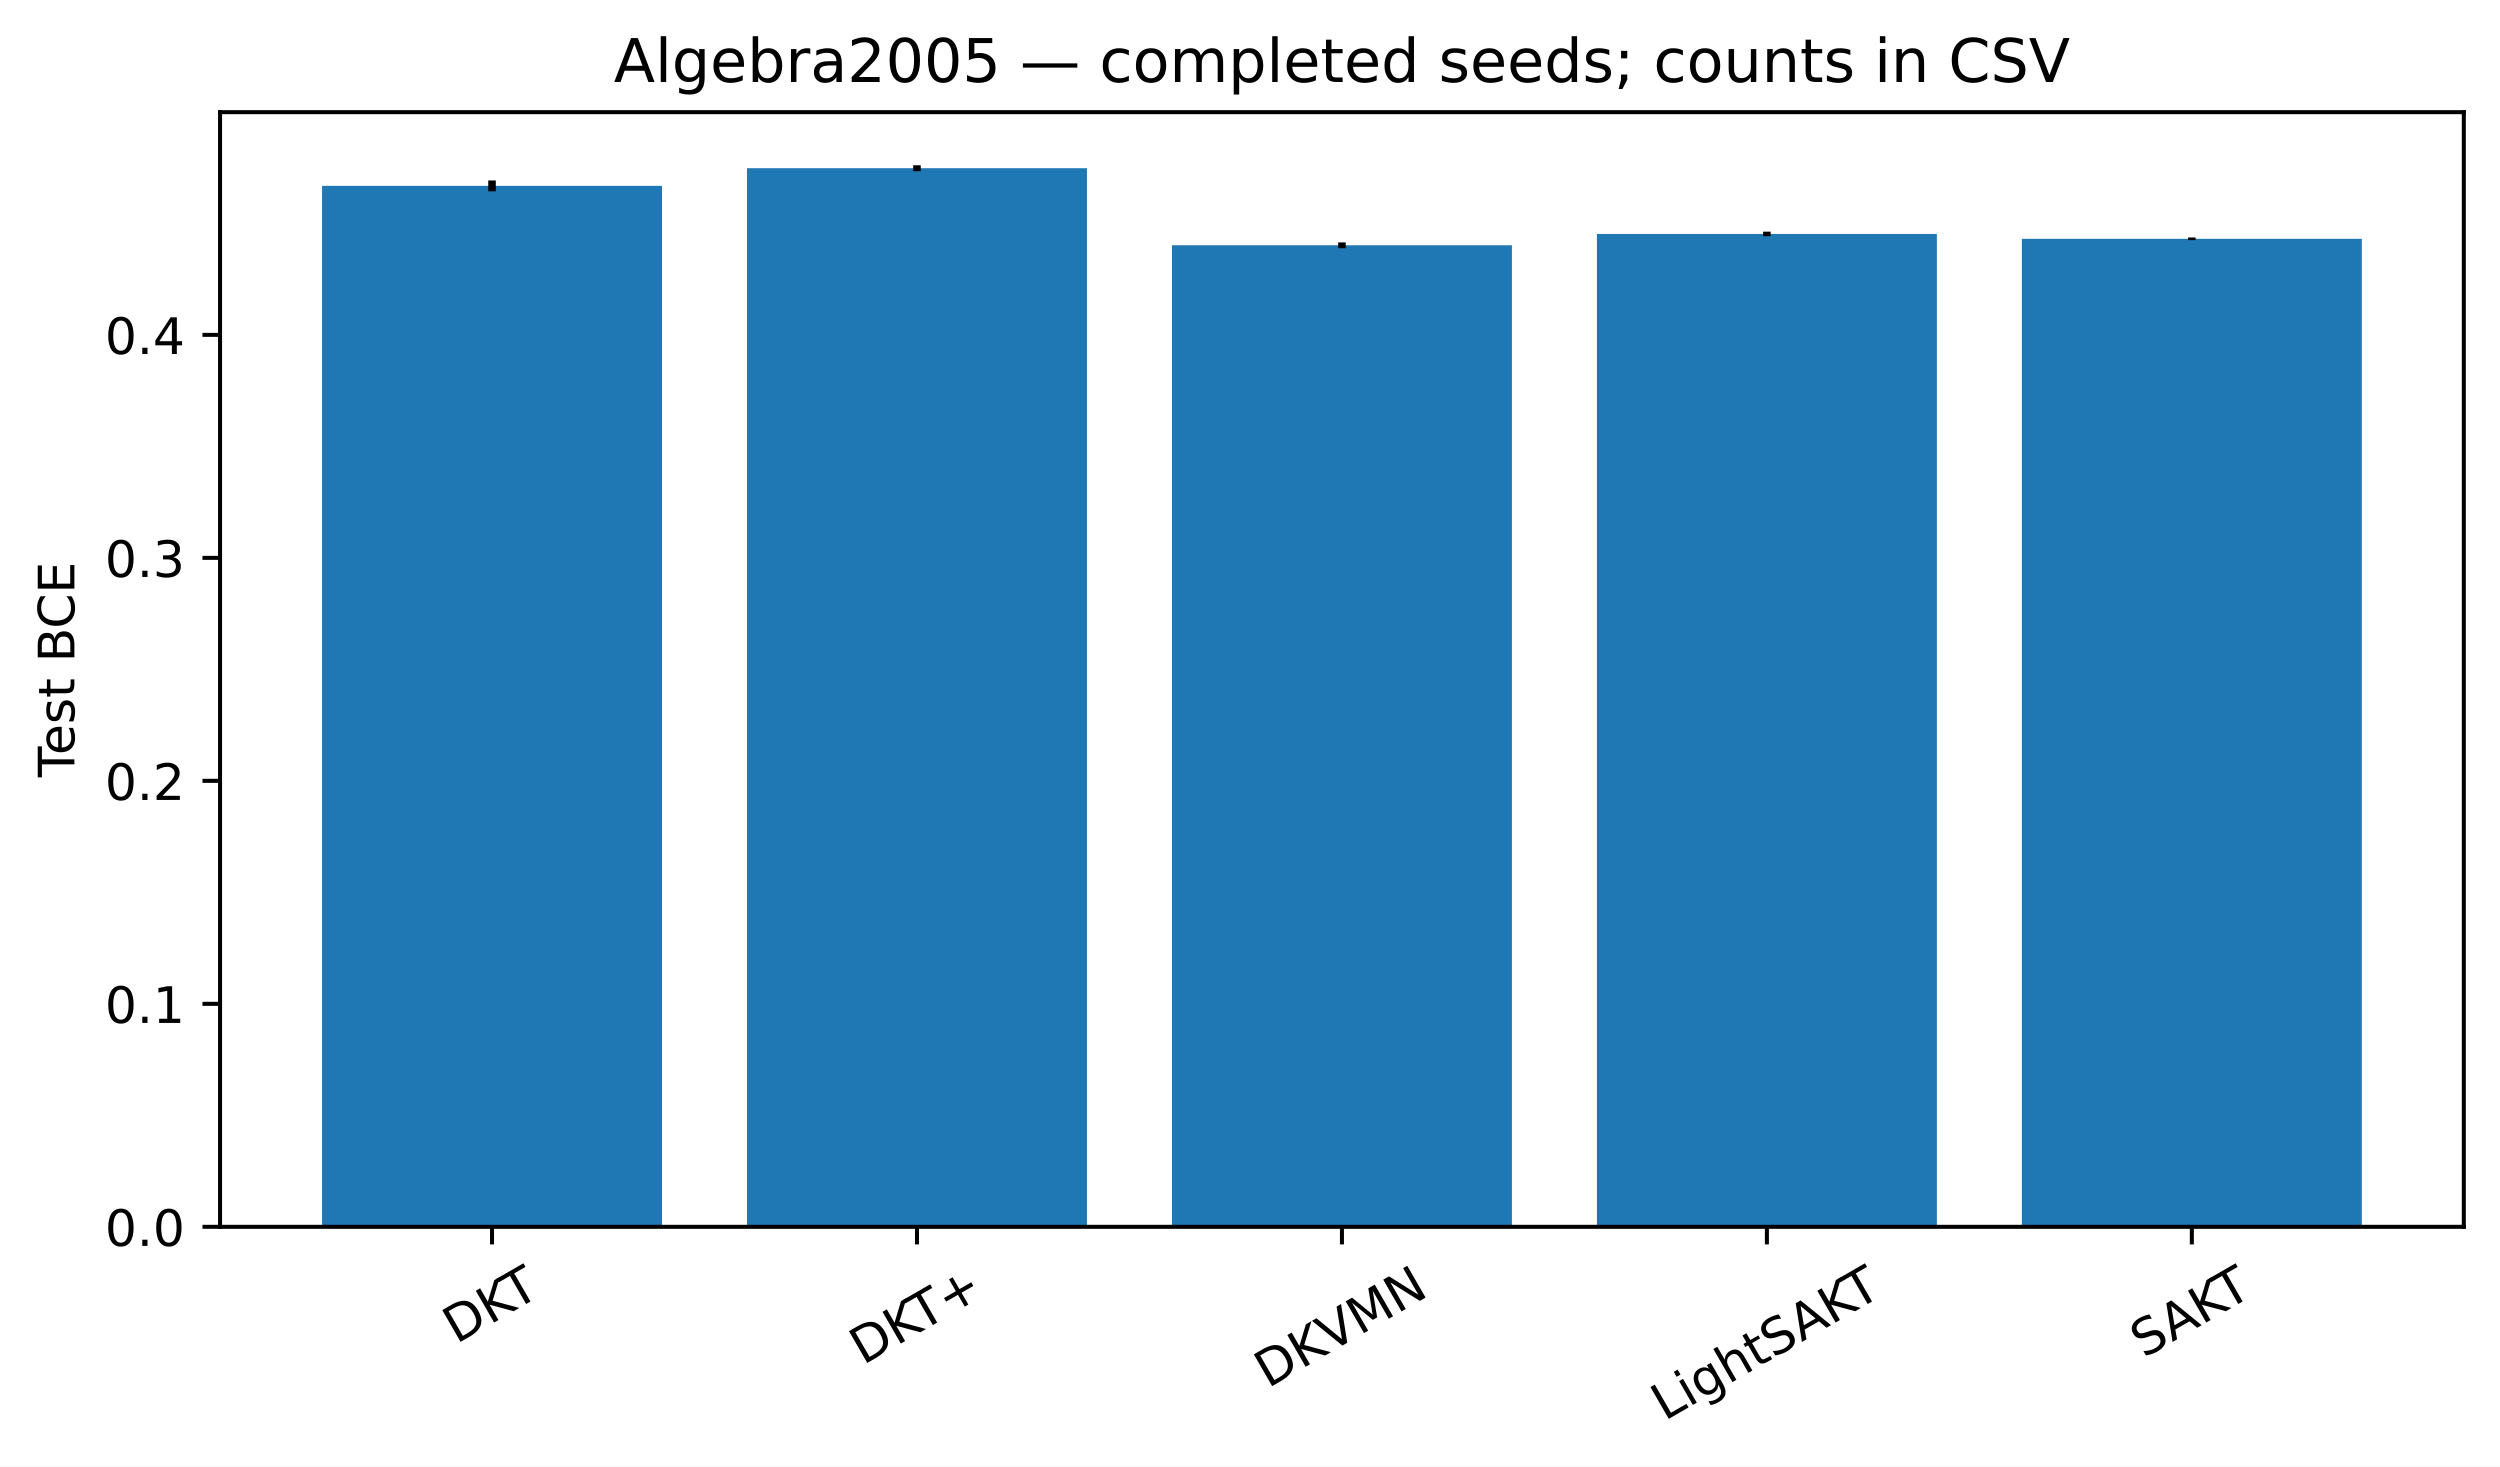
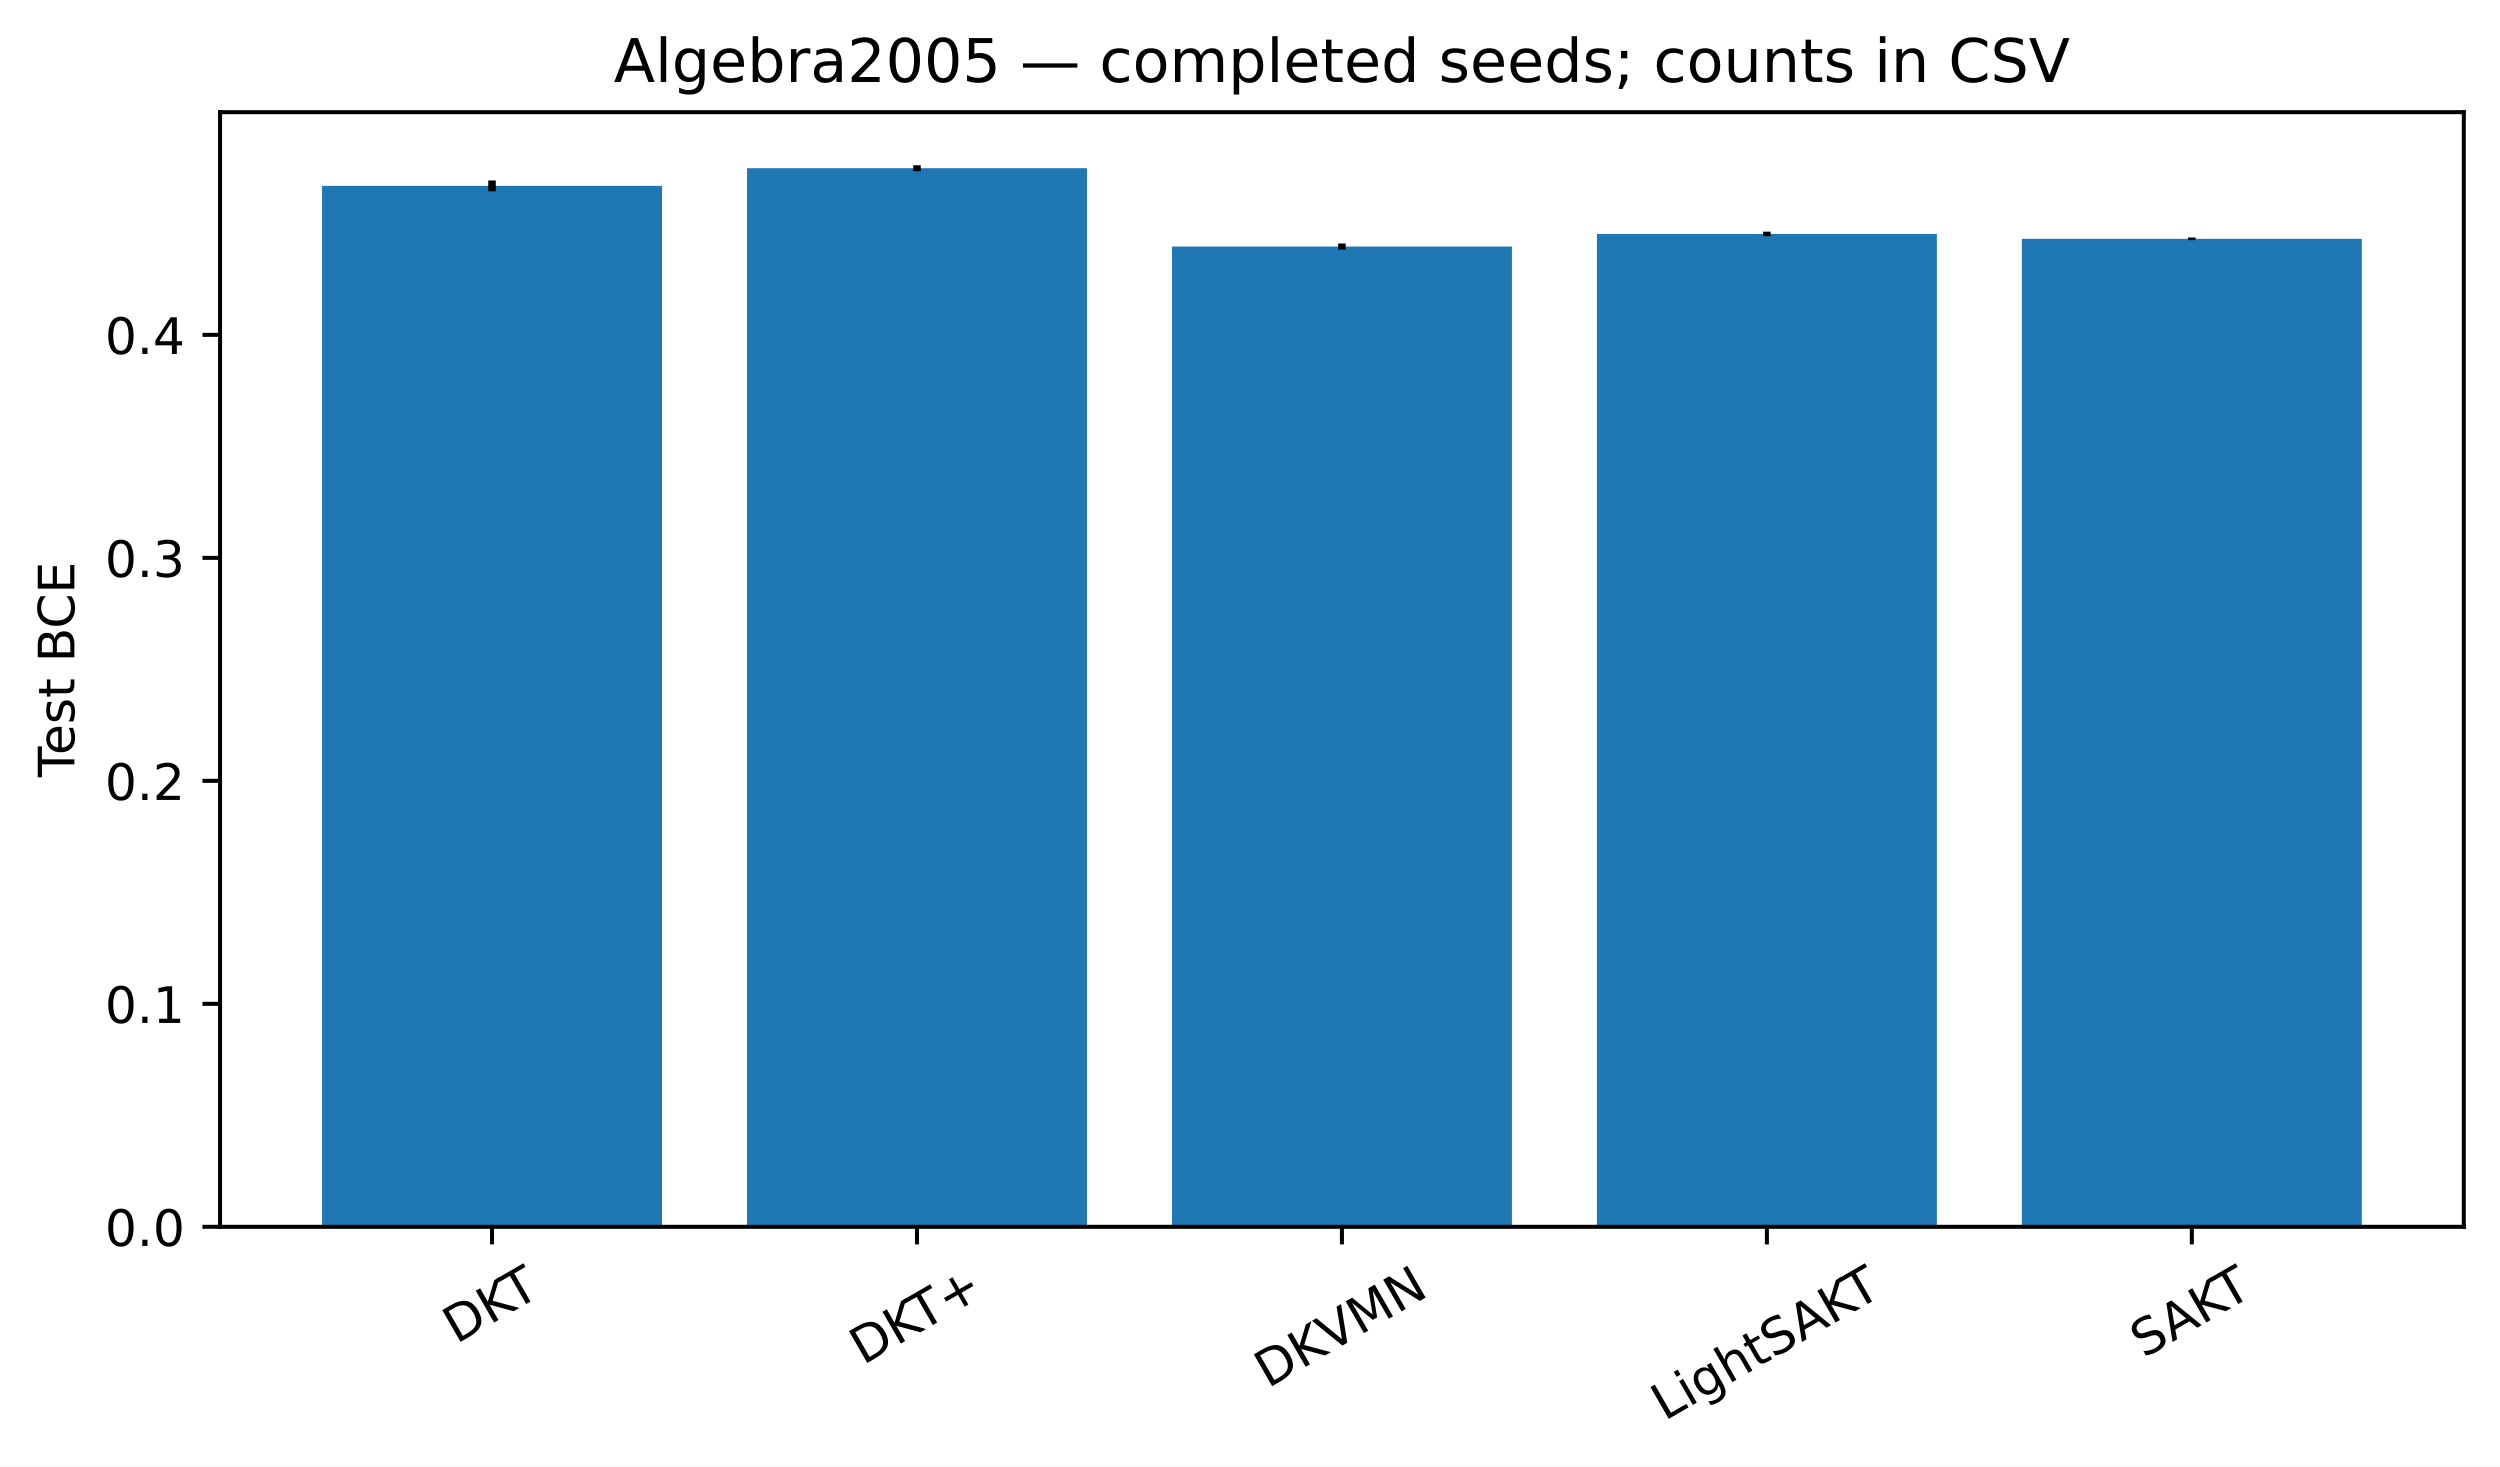
<svg xmlns="http://www.w3.org/2000/svg" xmlns:xlink="http://www.w3.org/1999/xlink" width="497.381pt" height="291.771pt" viewBox="0 0 497.381 291.771" version="1.1">
  <defs>
    <style type="text/css">*{stroke-linejoin: round; stroke-linecap: butt}</style>
  </defs>
  <g id="figure_1">
    <g id="patch_1">
      <path d="M 0 291.771  L 497.381 291.771  L 497.381 0  L 0 0  z " style="fill: #ffffff" />
    </g>
    <g id="axes_1">
      <g id="patch_2">
        <path d="M 43.781 244.078  L 490.181 244.078  L 490.181 22.318  L 43.781 22.318  z " style="fill: #ffffff" />
      </g>
      <g id="patch_3">
        <path d="M 64.072 244.078  L 131.709 244.078  L 131.709 36.981  L 64.072 36.981  z " clip-path="url(#p19d325cc66)" style="fill: #1f77b4" />
      </g>
      <g id="patch_4">
        <path d="M 148.618 244.078  L 216.254 244.078  L 216.254 33.47  L 148.618 33.47  z " clip-path="url(#p19d325cc66)" style="fill: #1f77b4" />
      </g>
      <g id="patch_5">
-         <path d="M 233.163 244.078  L 300.799 244.078  L 300.799 48.801  L 233.163 48.801  z " clip-path="url(#p19d325cc66)" style="fill: #1f77b4" />
+         <path d="M 233.163 244.078  L 300.799 244.078  L 300.799 49.051  L 233.163 49.051  z " clip-path="url(#p19d325cc66)" style="fill: #1f77b4" />
      </g>
      <g id="patch_6">
        <path d="M 317.709 244.078  L 385.345 244.078  L 385.345 46.541  L 317.709 46.541  z " clip-path="url(#p19d325cc66)" style="fill: #1f77b4" />
      </g>
      <g id="patch_7">
        <path d="M 402.254 244.078  L 469.89 244.078  L 469.89 47.505  L 402.254 47.505  z " clip-path="url(#p19d325cc66)" style="fill: #1f77b4" />
      </g>
      <g id="matplotlib.axis_1">
        <g id="xtick_1">
          <g id="line2d_1">
            <defs>
              <path id="m6bb04aeb66" d="M 0 0  L 0 3.5  " style="stroke: #000000; stroke-width: 0.8" />
            </defs>
            <g>
              <use xlink:href="#m6bb04aeb66" x="97.89" y="244.078" style="stroke: #000000; stroke-width: 0.8" />
            </g>
          </g>
          <g id="text_1">
            <g transform="translate(90.78704 267.4539) rotate(-30) scale(0.1 -0.1)">
              <defs>
                <path id="DejaVuSans-44" d="M 1259 4147  L 1259 519  L 2022 519  Q 2988 519 3436 956  Q 3884 1394 3884 2338  Q 3884 3275 3436 3711  Q 2988 4147 2022 4147  L 1259 4147  z M 628 4666  L 1925 4666  Q 3281 4666 3915 4102  Q 4550 3538 4550 2338  Q 4550 1131 3912 565  Q 3275 0 1925 0  L 628 0  L 628 4666  z " transform="scale(0.015625)" />
                <path id="DejaVuSans-4b" d="M 628 4666  L 1259 4666  L 1259 2694  L 3353 4666  L 4166 4666  L 1850 2491  L 4331 0  L 3500 0  L 1259 2247  L 1259 0  L 628 0  L 628 4666  z " transform="scale(0.015625)" />
                <path id="DejaVuSans-54" d="M -19 4666  L 3928 4666  L 3928 4134  L 2272 4134  L 2272 0  L 1638 0  L 1638 4134  L -19 4134  L -19 4666  z " transform="scale(0.015625)" />
              </defs>
              <use xlink:href="#DejaVuSans-44" />
              <use xlink:href="#DejaVuSans-4b" x="77.002" />
              <use xlink:href="#DejaVuSans-54" x="134.828" />
            </g>
          </g>
        </g>
        <g id="xtick_2">
          <g id="line2d_2">
            <g>
              <use xlink:href="#m6bb04aeb66" x="182.436" y="244.078" style="stroke: #000000; stroke-width: 0.8" />
            </g>
          </g>
          <g id="text_2">
            <g transform="translate(171.704 271.6437) rotate(-30) scale(0.1 -0.1)">
              <defs>
                <path id="DejaVuSans-2b" d="M 2944 4013  L 2944 2272  L 4684 2272  L 4684 1741  L 2944 1741  L 2944 0  L 2419 0  L 2419 1741  L 678 1741  L 678 2272  L 2419 2272  L 2419 4013  L 2944 4013  z " transform="scale(0.015625)" />
              </defs>
              <use xlink:href="#DejaVuSans-44" />
              <use xlink:href="#DejaVuSans-4b" x="77.002" />
              <use xlink:href="#DejaVuSans-54" x="134.828" />
              <use xlink:href="#DejaVuSans-2b" x="195.912" />
            </g>
          </g>
        </g>
        <g id="xtick_3">
          <g id="line2d_3">
            <g>
              <use xlink:href="#m6bb04aeb66" x="266.981" y="244.078" style="stroke: #000000; stroke-width: 0.8" />
            </g>
          </g>
          <g id="text_3">
            <g transform="translate(252.2495 276.2625) rotate(-30) scale(0.1 -0.1)">
              <defs>
                <path id="DejaVuSans-56" d="M 1831 0  L 50 4666  L 709 4666  L 2188 738  L 3669 4666  L 4325 4666  L 2547 0  L 1831 0  z " transform="scale(0.015625)" />
                <path id="DejaVuSans-4d" d="M 628 4666  L 1569 4666  L 2759 1491  L 3956 4666  L 4897 4666  L 4897 0  L 4281 0  L 4281 4097  L 3078 897  L 2444 897  L 1241 4097  L 1241 0  L 628 0  L 628 4666  z " transform="scale(0.015625)" />
                <path id="DejaVuSans-4e" d="M 628 4666  L 1478 4666  L 3547 763  L 3547 4666  L 4159 4666  L 4159 0  L 3309 0  L 1241 3903  L 1241 0  L 628 0  L 628 4666  z " transform="scale(0.015625)" />
              </defs>
              <use xlink:href="#DejaVuSans-44" />
              <use xlink:href="#DejaVuSans-4b" x="77.002" />
              <use xlink:href="#DejaVuSans-56" x="142.578" />
              <use xlink:href="#DejaVuSans-4d" x="210.986" />
              <use xlink:href="#DejaVuSans-4e" x="297.266" />
            </g>
          </g>
        </g>
        <g id="xtick_4">
          <g id="line2d_4">
            <g>
              <use xlink:href="#m6bb04aeb66" x="351.527" y="244.078" style="stroke: #000000; stroke-width: 0.8" />
            </g>
          </g>
          <g id="text_4">
            <g transform="translate(331.159 282.7703) rotate(-30) scale(0.1 -0.1)">
              <defs>
                <path id="DejaVuSans-4c" d="M 628 4666  L 1259 4666  L 1259 531  L 3531 531  L 3531 0  L 628 0  L 628 4666  z " transform="scale(0.015625)" />
                <path id="DejaVuSans-69" d="M 603 3500  L 1178 3500  L 1178 0  L 603 0  L 603 3500  z M 603 4863  L 1178 4863  L 1178 4134  L 603 4134  L 603 4863  z " transform="scale(0.015625)" />
                <path id="DejaVuSans-67" d="M 2906 1791  Q 2906 2416 2648 2759  Q 2391 3103 1925 3103  Q 1463 3103 1205 2759  Q 947 2416 947 1791  Q 947 1169 1205 825  Q 1463 481 1925 481  Q 2391 481 2648 825  Q 2906 1169 2906 1791  z M 3481 434  Q 3481 -459 3084 -895  Q 2688 -1331 1869 -1331  Q 1566 -1331 1297 -1286  Q 1028 -1241 775 -1147  L 775 -588  Q 1028 -725 1275 -790  Q 1522 -856 1778 -856  Q 2344 -856 2625 -561  Q 2906 -266 2906 331  L 2906 616  Q 2728 306 2450 153  Q 2172 0 1784 0  Q 1141 0 747 490  Q 353 981 353 1791  Q 353 2603 747 3093  Q 1141 3584 1784 3584  Q 2172 3584 2450 3431  Q 2728 3278 2906 2969  L 2906 3500  L 3481 3500  L 3481 434  z " transform="scale(0.015625)" />
                <path id="DejaVuSans-68" d="M 3513 2113  L 3513 0  L 2938 0  L 2938 2094  Q 2938 2591 2744 2837  Q 2550 3084 2163 3084  Q 1697 3084 1428 2787  Q 1159 2491 1159 1978  L 1159 0  L 581 0  L 581 4863  L 1159 4863  L 1159 2956  Q 1366 3272 1645 3428  Q 1925 3584 2291 3584  Q 2894 3584 3203 3211  Q 3513 2838 3513 2113  z " transform="scale(0.015625)" />
                <path id="DejaVuSans-74" d="M 1172 4494  L 1172 3500  L 2356 3500  L 2356 3053  L 1172 3053  L 1172 1153  Q 1172 725 1289 603  Q 1406 481 1766 481  L 2356 481  L 2356 0  L 1766 0  Q 1100 0 847 248  Q 594 497 594 1153  L 594 3053  L 172 3053  L 172 3500  L 594 3500  L 594 4494  L 1172 4494  z " transform="scale(0.015625)" />
                <path id="DejaVuSans-53" d="M 3425 4513  L 3425 3897  Q 3066 4069 2747 4153  Q 2428 4238 2131 4238  Q 1616 4238 1336 4038  Q 1056 3838 1056 3469  Q 1056 3159 1242 3001  Q 1428 2844 1947 2747  L 2328 2669  Q 3034 2534 3370 2195  Q 3706 1856 3706 1288  Q 3706 609 3251 259  Q 2797 -91 1919 -91  Q 1588 -91 1214 -16  Q 841 59 441 206  L 441 856  Q 825 641 1194 531  Q 1563 422 1919 422  Q 2459 422 2753 634  Q 3047 847 3047 1241  Q 3047 1584 2836 1778  Q 2625 1972 2144 2069  L 1759 2144  Q 1053 2284 737 2584  Q 422 2884 422 3419  Q 422 4038 858 4394  Q 1294 4750 2059 4750  Q 2388 4750 2728 4690  Q 3069 4631 3425 4513  z " transform="scale(0.015625)" />
                <path id="DejaVuSans-41" d="M 2188 4044  L 1331 1722  L 3047 1722  L 2188 4044  z M 1831 4666  L 2547 4666  L 4325 0  L 3669 0  L 3244 1197  L 1141 1197  L 716 0  L 50 0  L 1831 4666  z " transform="scale(0.015625)" />
              </defs>
              <use xlink:href="#DejaVuSans-4c" />
              <use xlink:href="#DejaVuSans-69" x="55.713" />
              <use xlink:href="#DejaVuSans-67" x="83.496" />
              <use xlink:href="#DejaVuSans-68" x="146.973" />
              <use xlink:href="#DejaVuSans-74" x="210.352" />
              <use xlink:href="#DejaVuSans-53" x="249.561" />
              <use xlink:href="#DejaVuSans-41" x="314.912" />
              <use xlink:href="#DejaVuSans-4b" x="383.32" />
              <use xlink:href="#DejaVuSans-54" x="441.146" />
            </g>
          </g>
        </g>
        <g id="xtick_5">
          <g id="line2d_5">
            <g>
              <use xlink:href="#m6bb04aeb66" x="436.072" y="244.078" style="stroke: #000000; stroke-width: 0.8" />
            </g>
          </g>
          <g id="text_5">
            <g transform="translate(426.5108 270.2922) rotate(-30) scale(0.1 -0.1)">
              <use xlink:href="#DejaVuSans-53" />
              <use xlink:href="#DejaVuSans-41" x="65.352" />
              <use xlink:href="#DejaVuSans-4b" x="133.76" />
              <use xlink:href="#DejaVuSans-54" x="191.586" />
            </g>
          </g>
        </g>
      </g>
      <g id="matplotlib.axis_2">
        <g id="ytick_1">
          <g id="line2d_6">
            <defs>
              <path id="ma61371ea48" d="M 0 0  L -3.5 0  " style="stroke: #000000; stroke-width: 0.8" />
            </defs>
            <g>
              <use xlink:href="#ma61371ea48" x="43.781" y="244.078" style="stroke: #000000; stroke-width: 0.8" />
            </g>
          </g>
          <g id="text_6">
            <g transform="translate(20.87813 247.8773) scale(0.1 -0.1)">
              <defs>
                <path id="DejaVuSans-30" d="M 2034 4250  Q 1547 4250 1301 3770  Q 1056 3291 1056 2328  Q 1056 1369 1301 889  Q 1547 409 2034 409  Q 2525 409 2770 889  Q 3016 1369 3016 2328  Q 3016 3291 2770 3770  Q 2525 4250 2034 4250  z M 2034 4750  Q 2819 4750 3233 4129  Q 3647 3509 3647 2328  Q 3647 1150 3233 529  Q 2819 -91 2034 -91  Q 1250 -91 836 529  Q 422 1150 422 2328  Q 422 3509 836 4129  Q 1250 4750 2034 4750  z " transform="scale(0.015625)" />
                <path id="DejaVuSans-2e" d="M 684 794  L 1344 794  L 1344 0  L 684 0  L 684 794  z " transform="scale(0.015625)" />
              </defs>
              <use xlink:href="#DejaVuSans-30" />
              <use xlink:href="#DejaVuSans-2e" x="63.623" />
              <use xlink:href="#DejaVuSans-30" x="95.41" />
            </g>
          </g>
        </g>
        <g id="ytick_2">
          <g id="line2d_7">
            <g>
              <use xlink:href="#ma61371ea48" x="43.781" y="199.715" style="stroke: #000000; stroke-width: 0.8" />
            </g>
          </g>
          <g id="text_7">
            <g transform="translate(20.87813 203.514) scale(0.1 -0.1)">
              <defs>
                <path id="DejaVuSans-31" d="M 794 531  L 1825 531  L 1825 4091  L 703 3866  L 703 4441  L 1819 4666  L 2450 4666  L 2450 531  L 3481 531  L 3481 0  L 794 0  L 794 531  z " transform="scale(0.015625)" />
              </defs>
              <use xlink:href="#DejaVuSans-30" />
              <use xlink:href="#DejaVuSans-2e" x="63.623" />
              <use xlink:href="#DejaVuSans-31" x="95.41" />
            </g>
          </g>
        </g>
        <g id="ytick_3">
          <g id="line2d_8">
            <g>
              <use xlink:href="#ma61371ea48" x="43.781" y="155.351" style="stroke: #000000; stroke-width: 0.8" />
            </g>
          </g>
          <g id="text_8">
            <g transform="translate(20.87813 159.1507) scale(0.1 -0.1)">
              <defs>
                <path id="DejaVuSans-32" d="M 1228 531  L 3431 531  L 3431 0  L 469 0  L 469 531  Q 828 903 1448 1529  Q 2069 2156 2228 2338  Q 2531 2678 2651 2914  Q 2772 3150 2772 3378  Q 2772 3750 2511 3984  Q 2250 4219 1831 4219  Q 1534 4219 1204 4116  Q 875 4013 500 3803  L 500 4441  Q 881 4594 1212 4672  Q 1544 4750 1819 4750  Q 2544 4750 2975 4387  Q 3406 4025 3406 3419  Q 3406 3131 3298 2873  Q 3191 2616 2906 2266  Q 2828 2175 2409 1742  Q 1991 1309 1228 531  z " transform="scale(0.015625)" />
              </defs>
              <use xlink:href="#DejaVuSans-30" />
              <use xlink:href="#DejaVuSans-2e" x="63.623" />
              <use xlink:href="#DejaVuSans-32" x="95.41" />
            </g>
          </g>
        </g>
        <g id="ytick_4">
          <g id="line2d_9">
            <g>
              <use xlink:href="#ma61371ea48" x="43.781" y="110.988" style="stroke: #000000; stroke-width: 0.8" />
            </g>
          </g>
          <g id="text_9">
            <g transform="translate(20.87813 114.7873) scale(0.1 -0.1)">
              <defs>
                <path id="DejaVuSans-33" d="M 2597 2516  Q 3050 2419 3304 2112  Q 3559 1806 3559 1356  Q 3559 666 3084 287  Q 2609 -91 1734 -91  Q 1441 -91 1130 -33  Q 819 25 488 141  L 488 750  Q 750 597 1062 519  Q 1375 441 1716 441  Q 2309 441 2620 675  Q 2931 909 2931 1356  Q 2931 1769 2642 2001  Q 2353 2234 1838 2234  L 1294 2234  L 1294 2753  L 1863 2753  Q 2328 2753 2575 2939  Q 2822 3125 2822 3475  Q 2822 3834 2567 4026  Q 2313 4219 1838 4219  Q 1578 4219 1281 4162  Q 984 4106 628 3988  L 628 4550  Q 988 4650 1302 4700  Q 1616 4750 1894 4750  Q 2613 4750 3031 4423  Q 3450 4097 3450 3541  Q 3450 3153 3228 2886  Q 3006 2619 2597 2516  z " transform="scale(0.015625)" />
              </defs>
              <use xlink:href="#DejaVuSans-30" />
              <use xlink:href="#DejaVuSans-2e" x="63.623" />
              <use xlink:href="#DejaVuSans-33" x="95.41" />
            </g>
          </g>
        </g>
        <g id="ytick_5">
          <g id="line2d_10">
            <g>
              <use xlink:href="#ma61371ea48" x="43.781" y="66.625" style="stroke: #000000; stroke-width: 0.8" />
            </g>
          </g>
          <g id="text_10">
            <g transform="translate(20.87813 70.42397) scale(0.1 -0.1)">
              <defs>
                <path id="DejaVuSans-34" d="M 2419 4116  L 825 1625  L 2419 1625  L 2419 4116  z M 2253 4666  L 3047 4666  L 3047 1625  L 3713 1625  L 3713 1100  L 3047 1100  L 3047 0  L 2419 0  L 2419 1100  L 313 1100  L 313 1709  L 2253 4666  z " transform="scale(0.015625)" />
              </defs>
              <use xlink:href="#DejaVuSans-30" />
              <use xlink:href="#DejaVuSans-2e" x="63.623" />
              <use xlink:href="#DejaVuSans-34" x="95.41" />
            </g>
          </g>
        </g>
        <g id="text_11">
          <g transform="translate(14.79844 154.6262) rotate(-90) scale(0.1 -0.1)">
            <defs>
              <path id="DejaVuSans-65" d="M 3597 1894  L 3597 1613  L 953 1613  Q 991 1019 1311 708  Q 1631 397 2203 397  Q 2534 397 2845 478  Q 3156 559 3463 722  L 3463 178  Q 3153 47 2828 -22  Q 2503 -91 2169 -91  Q 1331 -91 842 396  Q 353 884 353 1716  Q 353 2575 817 3079  Q 1281 3584 2069 3584  Q 2775 3584 3186 3129  Q 3597 2675 3597 1894  z M 3022 2063  Q 3016 2534 2758 2815  Q 2500 3097 2075 3097  Q 1594 3097 1305 2825  Q 1016 2553 972 2059  L 3022 2063  z " transform="scale(0.015625)" />
              <path id="DejaVuSans-73" d="M 2834 3397  L 2834 2853  Q 2591 2978 2328 3040  Q 2066 3103 1784 3103  Q 1356 3103 1142 2972  Q 928 2841 928 2578  Q 928 2378 1081 2264  Q 1234 2150 1697 2047  L 1894 2003  Q 2506 1872 2764 1633  Q 3022 1394 3022 966  Q 3022 478 2636 193  Q 2250 -91 1575 -91  Q 1294 -91 989 -36  Q 684 19 347 128  L 347 722  Q 666 556 975 473  Q 1284 391 1588 391  Q 1994 391 2212 530  Q 2431 669 2431 922  Q 2431 1156 2273 1281  Q 2116 1406 1581 1522  L 1381 1569  Q 847 1681 609 1914  Q 372 2147 372 2553  Q 372 3047 722 3315  Q 1072 3584 1716 3584  Q 2034 3584 2315 3537  Q 2597 3491 2834 3397  z " transform="scale(0.015625)" />
              <path id="DejaVuSans-20" transform="scale(0.015625)" />
              <path id="DejaVuSans-42" d="M 1259 2228  L 1259 519  L 2272 519  Q 2781 519 3026 730  Q 3272 941 3272 1375  Q 3272 1813 3026 2020  Q 2781 2228 2272 2228  L 1259 2228  z M 1259 4147  L 1259 2741  L 2194 2741  Q 2656 2741 2882 2914  Q 3109 3088 3109 3444  Q 3109 3797 2882 3972  Q 2656 4147 2194 4147  L 1259 4147  z M 628 4666  L 2241 4666  Q 2963 4666 3353 4366  Q 3744 4066 3744 3513  Q 3744 3084 3544 2831  Q 3344 2578 2956 2516  Q 3422 2416 3680 2098  Q 3938 1781 3938 1306  Q 3938 681 3513 340  Q 3088 0 2303 0  L 628 0  L 628 4666  z " transform="scale(0.015625)" />
              <path id="DejaVuSans-43" d="M 4122 4306  L 4122 3641  Q 3803 3938 3442 4084  Q 3081 4231 2675 4231  Q 1875 4231 1450 3742  Q 1025 3253 1025 2328  Q 1025 1406 1450 917  Q 1875 428 2675 428  Q 3081 428 3442 575  Q 3803 722 4122 1019  L 4122 359  Q 3791 134 3420 21  Q 3050 -91 2638 -91  Q 1578 -91 968 557  Q 359 1206 359 2328  Q 359 3453 968 4101  Q 1578 4750 2638 4750  Q 3056 4750 3426 4639  Q 3797 4528 4122 4306  z " transform="scale(0.015625)" />
              <path id="DejaVuSans-45" d="M 628 4666  L 3578 4666  L 3578 4134  L 1259 4134  L 1259 2753  L 3481 2753  L 3481 2222  L 1259 2222  L 1259 531  L 3634 531  L 3634 0  L 628 0  L 628 4666  z " transform="scale(0.015625)" />
            </defs>
            <use xlink:href="#DejaVuSans-54" />
            <use xlink:href="#DejaVuSans-65" x="44.084" />
            <use xlink:href="#DejaVuSans-73" x="105.607" />
            <use xlink:href="#DejaVuSans-74" x="157.707" />
            <use xlink:href="#DejaVuSans-20" x="196.916" />
            <use xlink:href="#DejaVuSans-42" x="228.703" />
            <use xlink:href="#DejaVuSans-43" x="295.557" />
            <use xlink:href="#DejaVuSans-45" x="365.381" />
          </g>
        </g>
      </g>
      <g id="LineCollection_1">
        <path d="M 97.89 38.061  L 97.89 35.902  " clip-path="url(#p19d325cc66)" style="fill: none; stroke: #000000; stroke-width: 1.5" />
        <path d="M 182.436 34.062  L 182.436 32.878  " clip-path="url(#p19d325cc66)" style="fill: none; stroke: #000000; stroke-width: 1.5" />
-         <path d="M 266.981 49.381  L 266.981 48.222  " clip-path="url(#p19d325cc66)" style="fill: none; stroke: #000000; stroke-width: 1.5" />
+         <path d="M 266.981 49.657  L 266.981 48.445  " clip-path="url(#p19d325cc66)" style="fill: none; stroke: #000000; stroke-width: 1.5" />
        <path d="M 351.527 46.992  L 351.527 46.089  " clip-path="url(#p19d325cc66)" style="fill: none; stroke: #000000; stroke-width: 1.5" />
        <path d="M 436.072 47.77  L 436.072 47.24  " clip-path="url(#p19d325cc66)" style="fill: none; stroke: #000000; stroke-width: 1.5" />
      </g>
      <g id="patch_8">
        <path d="M 43.781 244.078  L 43.781 22.318  " style="fill: none; stroke: #000000; stroke-width: 0.8; stroke-linejoin: miter; stroke-linecap: square" />
      </g>
      <g id="patch_9">
        <path d="M 490.181 244.078  L 490.181 22.318  " style="fill: none; stroke: #000000; stroke-width: 0.8; stroke-linejoin: miter; stroke-linecap: square" />
      </g>
      <g id="patch_10">
        <path d="M 43.781 244.078  L 490.181 244.078  " style="fill: none; stroke: #000000; stroke-width: 0.8; stroke-linejoin: miter; stroke-linecap: square" />
      </g>
      <g id="patch_11">
        <path d="M 43.781 22.318  L 490.181 22.318  " style="fill: none; stroke: #000000; stroke-width: 0.8; stroke-linejoin: miter; stroke-linecap: square" />
      </g>
      <g id="text_12">
        <g transform="translate(122.1188 16.31812) scale(0.12 -0.12)">
          <defs>
            <path id="DejaVuSans-6c" d="M 603 4863  L 1178 4863  L 1178 0  L 603 0  L 603 4863  z " transform="scale(0.015625)" />
            <path id="DejaVuSans-62" d="M 3116 1747  Q 3116 2381 2855 2742  Q 2594 3103 2138 3103  Q 1681 3103 1420 2742  Q 1159 2381 1159 1747  Q 1159 1113 1420 752  Q 1681 391 2138 391  Q 2594 391 2855 752  Q 3116 1113 3116 1747  z M 1159 2969  Q 1341 3281 1617 3432  Q 1894 3584 2278 3584  Q 2916 3584 3314 3078  Q 3713 2572 3713 1747  Q 3713 922 3314 415  Q 2916 -91 2278 -91  Q 1894 -91 1617 61  Q 1341 213 1159 525  L 1159 0  L 581 0  L 581 4863  L 1159 4863  L 1159 2969  z " transform="scale(0.015625)" />
            <path id="DejaVuSans-72" d="M 2631 2963  Q 2534 3019 2420 3045  Q 2306 3072 2169 3072  Q 1681 3072 1420 2755  Q 1159 2438 1159 1844  L 1159 0  L 581 0  L 581 3500  L 1159 3500  L 1159 2956  Q 1341 3275 1631 3429  Q 1922 3584 2338 3584  Q 2397 3584 2469 3576  Q 2541 3569 2628 3553  L 2631 2963  z " transform="scale(0.015625)" />
            <path id="DejaVuSans-61" d="M 2194 1759  Q 1497 1759 1228 1600  Q 959 1441 959 1056  Q 959 750 1161 570  Q 1363 391 1709 391  Q 2188 391 2477 730  Q 2766 1069 2766 1631  L 2766 1759  L 2194 1759  z M 3341 1997  L 3341 0  L 2766 0  L 2766 531  Q 2569 213 2275 61  Q 1981 -91 1556 -91  Q 1019 -91 701 211  Q 384 513 384 1019  Q 384 1609 779 1909  Q 1175 2209 1959 2209  L 2766 2209  L 2766 2266  Q 2766 2663 2505 2880  Q 2244 3097 1772 3097  Q 1472 3097 1187 3025  Q 903 2953 641 2809  L 641 3341  Q 956 3463 1253 3523  Q 1550 3584 1831 3584  Q 2591 3584 2966 3190  Q 3341 2797 3341 1997  z " transform="scale(0.015625)" />
            <path id="DejaVuSans-35" d="M 691 4666  L 3169 4666  L 3169 4134  L 1269 4134  L 1269 2991  Q 1406 3038 1543 3061  Q 1681 3084 1819 3084  Q 2600 3084 3056 2656  Q 3513 2228 3513 1497  Q 3513 744 3044 326  Q 2575 -91 1722 -91  Q 1428 -91 1123 -41  Q 819 9 494 109  L 494 744  Q 775 591 1075 516  Q 1375 441 1709 441  Q 2250 441 2565 725  Q 2881 1009 2881 1497  Q 2881 1984 2565 2268  Q 2250 2553 1709 2553  Q 1456 2553 1204 2497  Q 953 2441 691 2322  L 691 4666  z " transform="scale(0.015625)" />
            <path id="DejaVuSans-2014" d="M 313 1978  L 6088 1978  L 6088 1528  L 313 1528  L 313 1978  z " transform="scale(0.015625)" />
            <path id="DejaVuSans-63" d="M 3122 3366  L 3122 2828  Q 2878 2963 2633 3030  Q 2388 3097 2138 3097  Q 1578 3097 1268 2742  Q 959 2388 959 1747  Q 959 1106 1268 751  Q 1578 397 2138 397  Q 2388 397 2633 464  Q 2878 531 3122 666  L 3122 134  Q 2881 22 2623 -34  Q 2366 -91 2075 -91  Q 1284 -91 818 406  Q 353 903 353 1747  Q 353 2603 823 3093  Q 1294 3584 2113 3584  Q 2378 3584 2631 3529  Q 2884 3475 3122 3366  z " transform="scale(0.015625)" />
            <path id="DejaVuSans-6f" d="M 1959 3097  Q 1497 3097 1228 2736  Q 959 2375 959 1747  Q 959 1119 1226 758  Q 1494 397 1959 397  Q 2419 397 2687 759  Q 2956 1122 2956 1747  Q 2956 2369 2687 2733  Q 2419 3097 1959 3097  z M 1959 3584  Q 2709 3584 3137 3096  Q 3566 2609 3566 1747  Q 3566 888 3137 398  Q 2709 -91 1959 -91  Q 1206 -91 779 398  Q 353 888 353 1747  Q 353 2609 779 3096  Q 1206 3584 1959 3584  z " transform="scale(0.015625)" />
            <path id="DejaVuSans-6d" d="M 3328 2828  Q 3544 3216 3844 3400  Q 4144 3584 4550 3584  Q 5097 3584 5394 3201  Q 5691 2819 5691 2113  L 5691 0  L 5113 0  L 5113 2094  Q 5113 2597 4934 2840  Q 4756 3084 4391 3084  Q 3944 3084 3684 2787  Q 3425 2491 3425 1978  L 3425 0  L 2847 0  L 2847 2094  Q 2847 2600 2669 2842  Q 2491 3084 2119 3084  Q 1678 3084 1418 2786  Q 1159 2488 1159 1978  L 1159 0  L 581 0  L 581 3500  L 1159 3500  L 1159 2956  Q 1356 3278 1631 3431  Q 1906 3584 2284 3584  Q 2666 3584 2933 3390  Q 3200 3197 3328 2828  z " transform="scale(0.015625)" />
            <path id="DejaVuSans-70" d="M 1159 525  L 1159 -1331  L 581 -1331  L 581 3500  L 1159 3500  L 1159 2969  Q 1341 3281 1617 3432  Q 1894 3584 2278 3584  Q 2916 3584 3314 3078  Q 3713 2572 3713 1747  Q 3713 922 3314 415  Q 2916 -91 2278 -91  Q 1894 -91 1617 61  Q 1341 213 1159 525  z M 3116 1747  Q 3116 2381 2855 2742  Q 2594 3103 2138 3103  Q 1681 3103 1420 2742  Q 1159 2381 1159 1747  Q 1159 1113 1420 752  Q 1681 391 2138 391  Q 2594 391 2855 752  Q 3116 1113 3116 1747  z " transform="scale(0.015625)" />
            <path id="DejaVuSans-64" d="M 2906 2969  L 2906 4863  L 3481 4863  L 3481 0  L 2906 0  L 2906 525  Q 2725 213 2448 61  Q 2172 -91 1784 -91  Q 1150 -91 751 415  Q 353 922 353 1747  Q 353 2572 751 3078  Q 1150 3584 1784 3584  Q 2172 3584 2448 3432  Q 2725 3281 2906 2969  z M 947 1747  Q 947 1113 1208 752  Q 1469 391 1925 391  Q 2381 391 2643 752  Q 2906 1113 2906 1747  Q 2906 2381 2643 2742  Q 2381 3103 1925 3103  Q 1469 3103 1208 2742  Q 947 2381 947 1747  z " transform="scale(0.015625)" />
            <path id="DejaVuSans-3b" d="M 750 3309  L 1409 3309  L 1409 2516  L 750 2516  L 750 3309  z M 750 794  L 1409 794  L 1409 256  L 897 -744  L 494 -744  L 750 256  L 750 794  z " transform="scale(0.015625)" />
            <path id="DejaVuSans-75" d="M 544 1381  L 544 3500  L 1119 3500  L 1119 1403  Q 1119 906 1312 657  Q 1506 409 1894 409  Q 2359 409 2629 706  Q 2900 1003 2900 1516  L 2900 3500  L 3475 3500  L 3475 0  L 2900 0  L 2900 538  Q 2691 219 2414 64  Q 2138 -91 1772 -91  Q 1169 -91 856 284  Q 544 659 544 1381  z M 1991 3584  L 1991 3584  z " transform="scale(0.015625)" />
            <path id="DejaVuSans-6e" d="M 3513 2113  L 3513 0  L 2938 0  L 2938 2094  Q 2938 2591 2744 2837  Q 2550 3084 2163 3084  Q 1697 3084 1428 2787  Q 1159 2491 1159 1978  L 1159 0  L 581 0  L 581 3500  L 1159 3500  L 1159 2956  Q 1366 3272 1645 3428  Q 1925 3584 2291 3584  Q 2894 3584 3203 3211  Q 3513 2838 3513 2113  z " transform="scale(0.015625)" />
          </defs>
          <use xlink:href="#DejaVuSans-41" />
          <use xlink:href="#DejaVuSans-6c" x="68.408" />
          <use xlink:href="#DejaVuSans-67" x="96.191" />
          <use xlink:href="#DejaVuSans-65" x="159.668" />
          <use xlink:href="#DejaVuSans-62" x="221.191" />
          <use xlink:href="#DejaVuSans-72" x="284.668" />
          <use xlink:href="#DejaVuSans-61" x="325.781" />
          <use xlink:href="#DejaVuSans-32" x="387.061" />
          <use xlink:href="#DejaVuSans-30" x="450.684" />
          <use xlink:href="#DejaVuSans-30" x="514.307" />
          <use xlink:href="#DejaVuSans-35" x="577.93" />
          <use xlink:href="#DejaVuSans-20" x="641.553" />
          <use xlink:href="#DejaVuSans-2014" x="673.34" />
          <use xlink:href="#DejaVuSans-20" x="773.34" />
          <use xlink:href="#DejaVuSans-63" x="805.127" />
          <use xlink:href="#DejaVuSans-6f" x="860.107" />
          <use xlink:href="#DejaVuSans-6d" x="921.289" />
          <use xlink:href="#DejaVuSans-70" x="1018.701" />
          <use xlink:href="#DejaVuSans-6c" x="1082.178" />
          <use xlink:href="#DejaVuSans-65" x="1109.961" />
          <use xlink:href="#DejaVuSans-74" x="1171.484" />
          <use xlink:href="#DejaVuSans-65" x="1210.693" />
          <use xlink:href="#DejaVuSans-64" x="1272.217" />
          <use xlink:href="#DejaVuSans-20" x="1335.693" />
          <use xlink:href="#DejaVuSans-73" x="1367.48" />
          <use xlink:href="#DejaVuSans-65" x="1419.58" />
          <use xlink:href="#DejaVuSans-65" x="1481.104" />
          <use xlink:href="#DejaVuSans-64" x="1542.627" />
          <use xlink:href="#DejaVuSans-73" x="1606.104" />
          <use xlink:href="#DejaVuSans-3b" x="1658.203" />
          <use xlink:href="#DejaVuSans-20" x="1691.895" />
          <use xlink:href="#DejaVuSans-63" x="1723.682" />
          <use xlink:href="#DejaVuSans-6f" x="1778.662" />
          <use xlink:href="#DejaVuSans-75" x="1839.844" />
          <use xlink:href="#DejaVuSans-6e" x="1903.223" />
          <use xlink:href="#DejaVuSans-74" x="1966.602" />
          <use xlink:href="#DejaVuSans-73" x="2005.811" />
          <use xlink:href="#DejaVuSans-20" x="2057.91" />
          <use xlink:href="#DejaVuSans-69" x="2089.697" />
          <use xlink:href="#DejaVuSans-6e" x="2117.48" />
          <use xlink:href="#DejaVuSans-20" x="2180.859" />
          <use xlink:href="#DejaVuSans-43" x="2212.646" />
          <use xlink:href="#DejaVuSans-53" x="2282.471" />
          <use xlink:href="#DejaVuSans-56" x="2345.947" />
        </g>
      </g>
    </g>
  </g>
  <defs>
    <clipPath id="p19d325cc66">
      <rect x="43.781" y="22.318" width="446.4" height="221.76" />
    </clipPath>
  </defs>
</svg>
